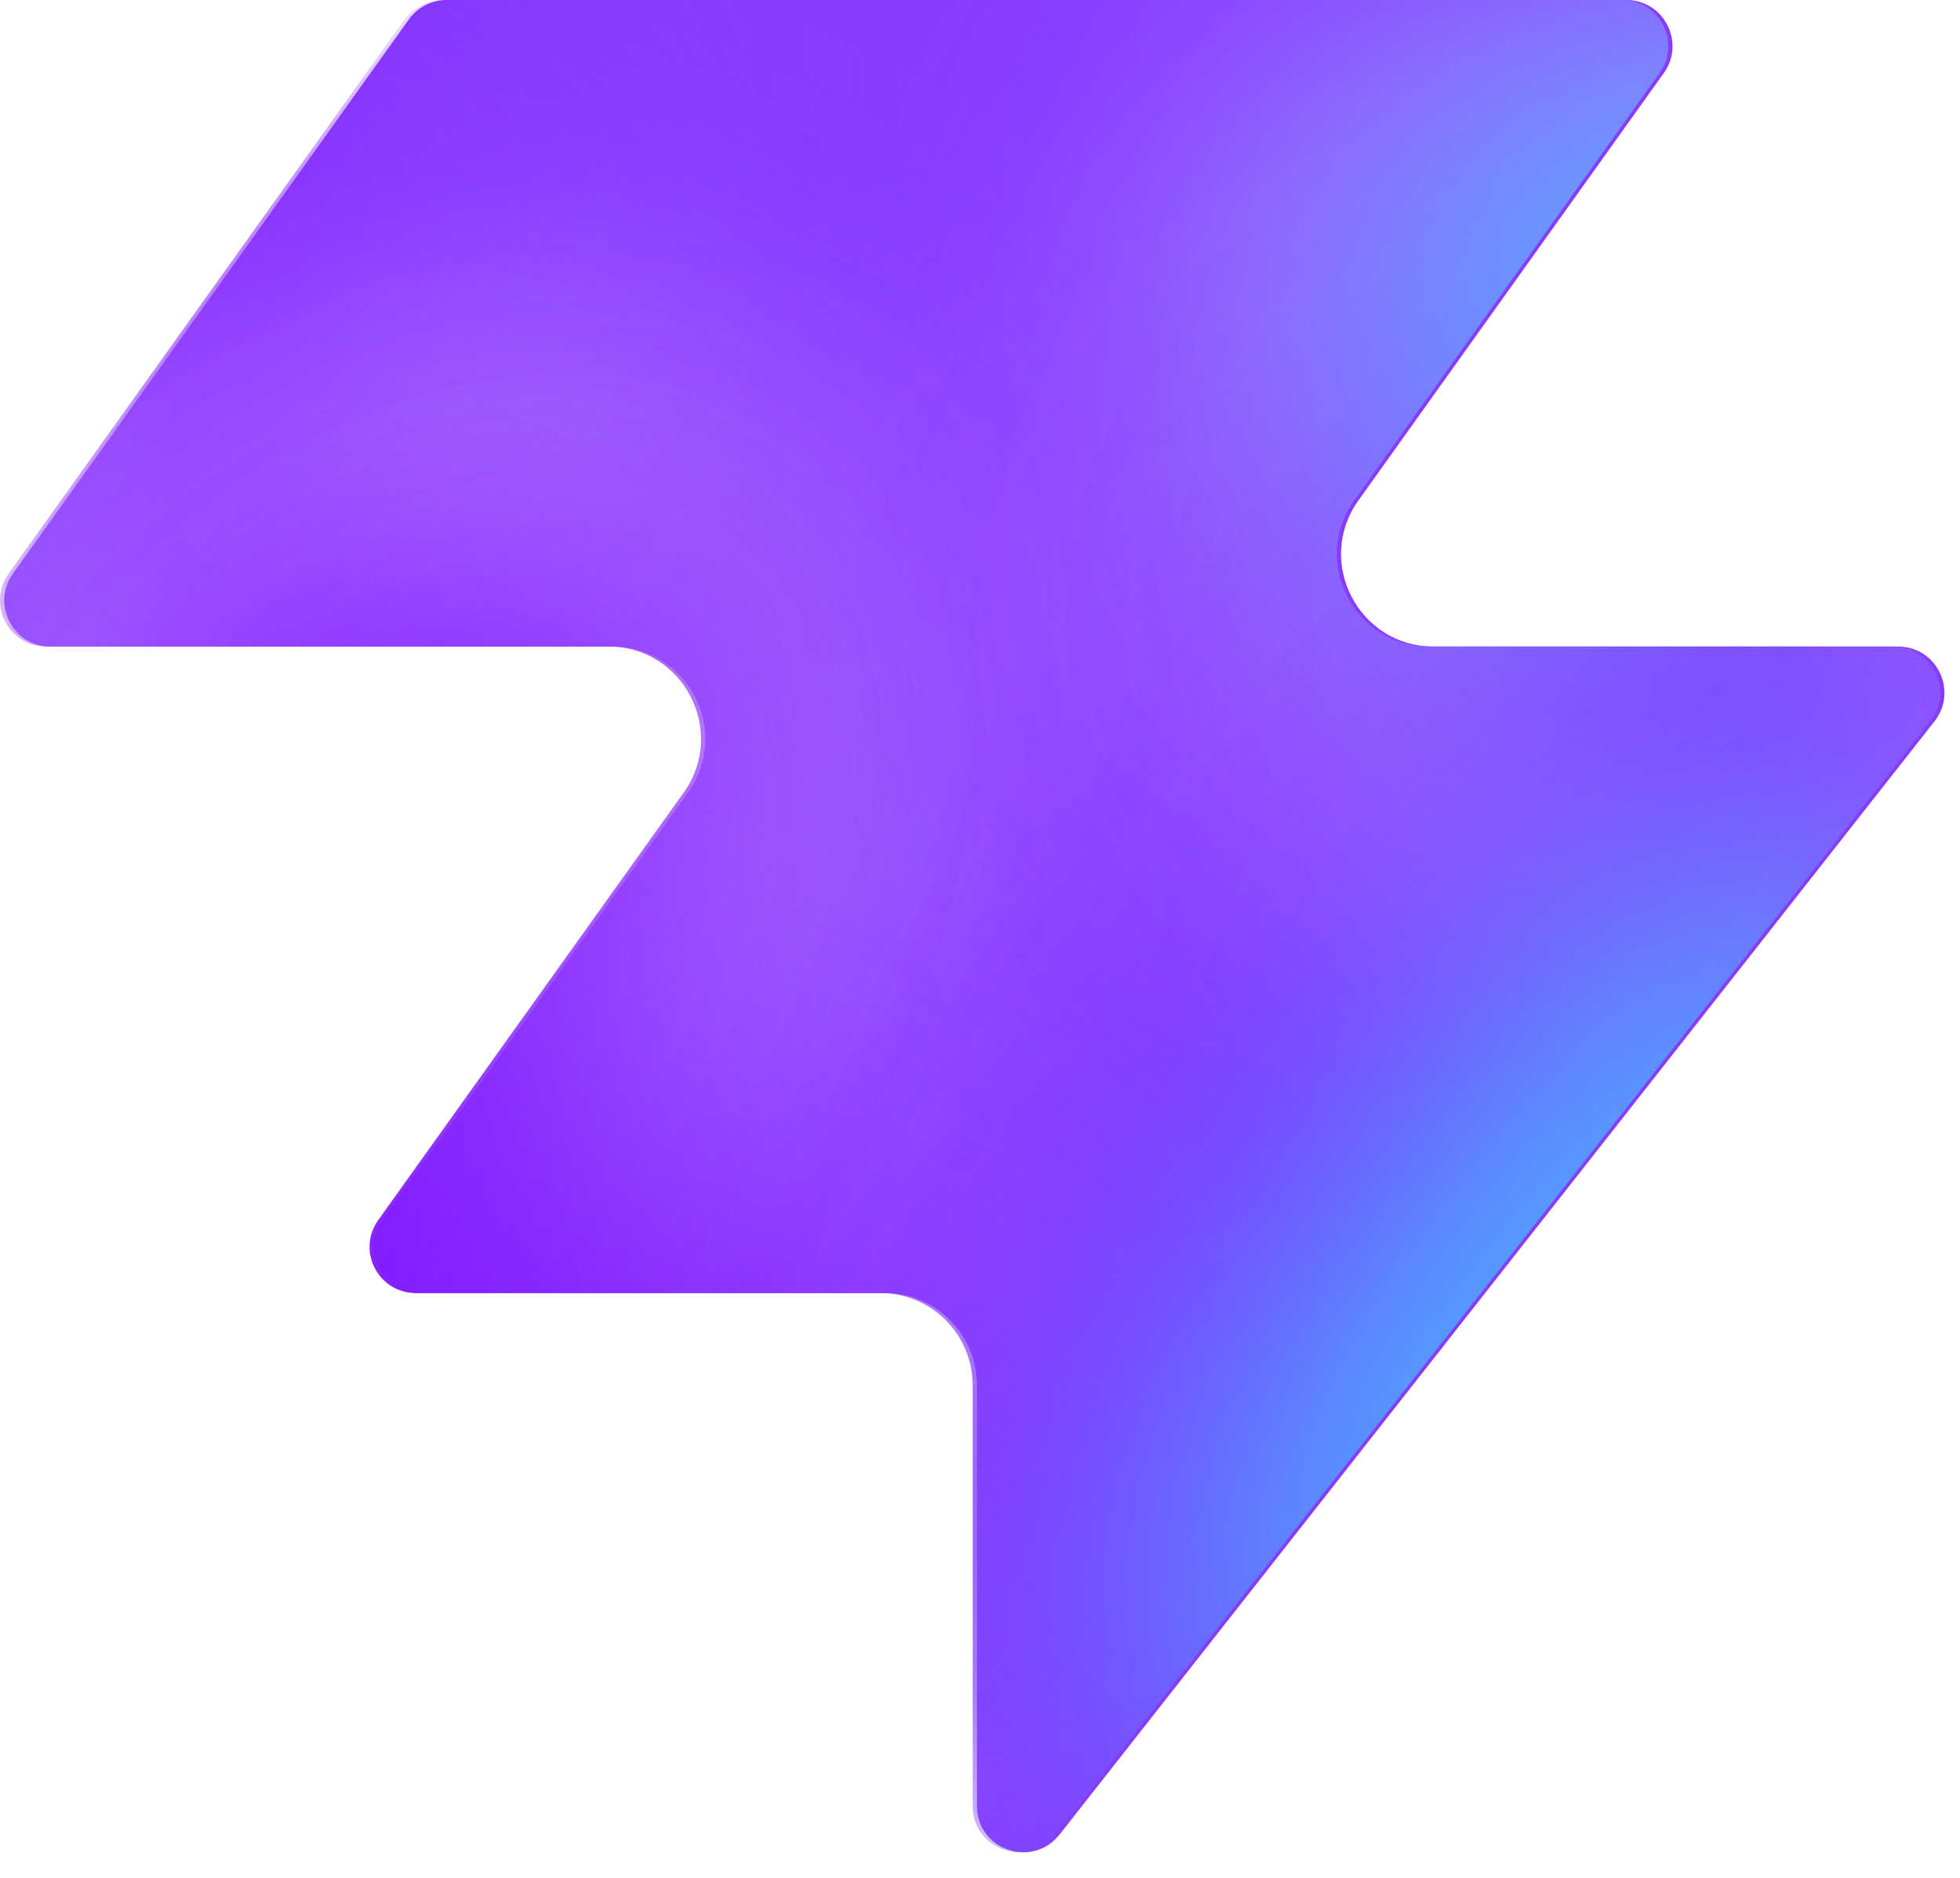
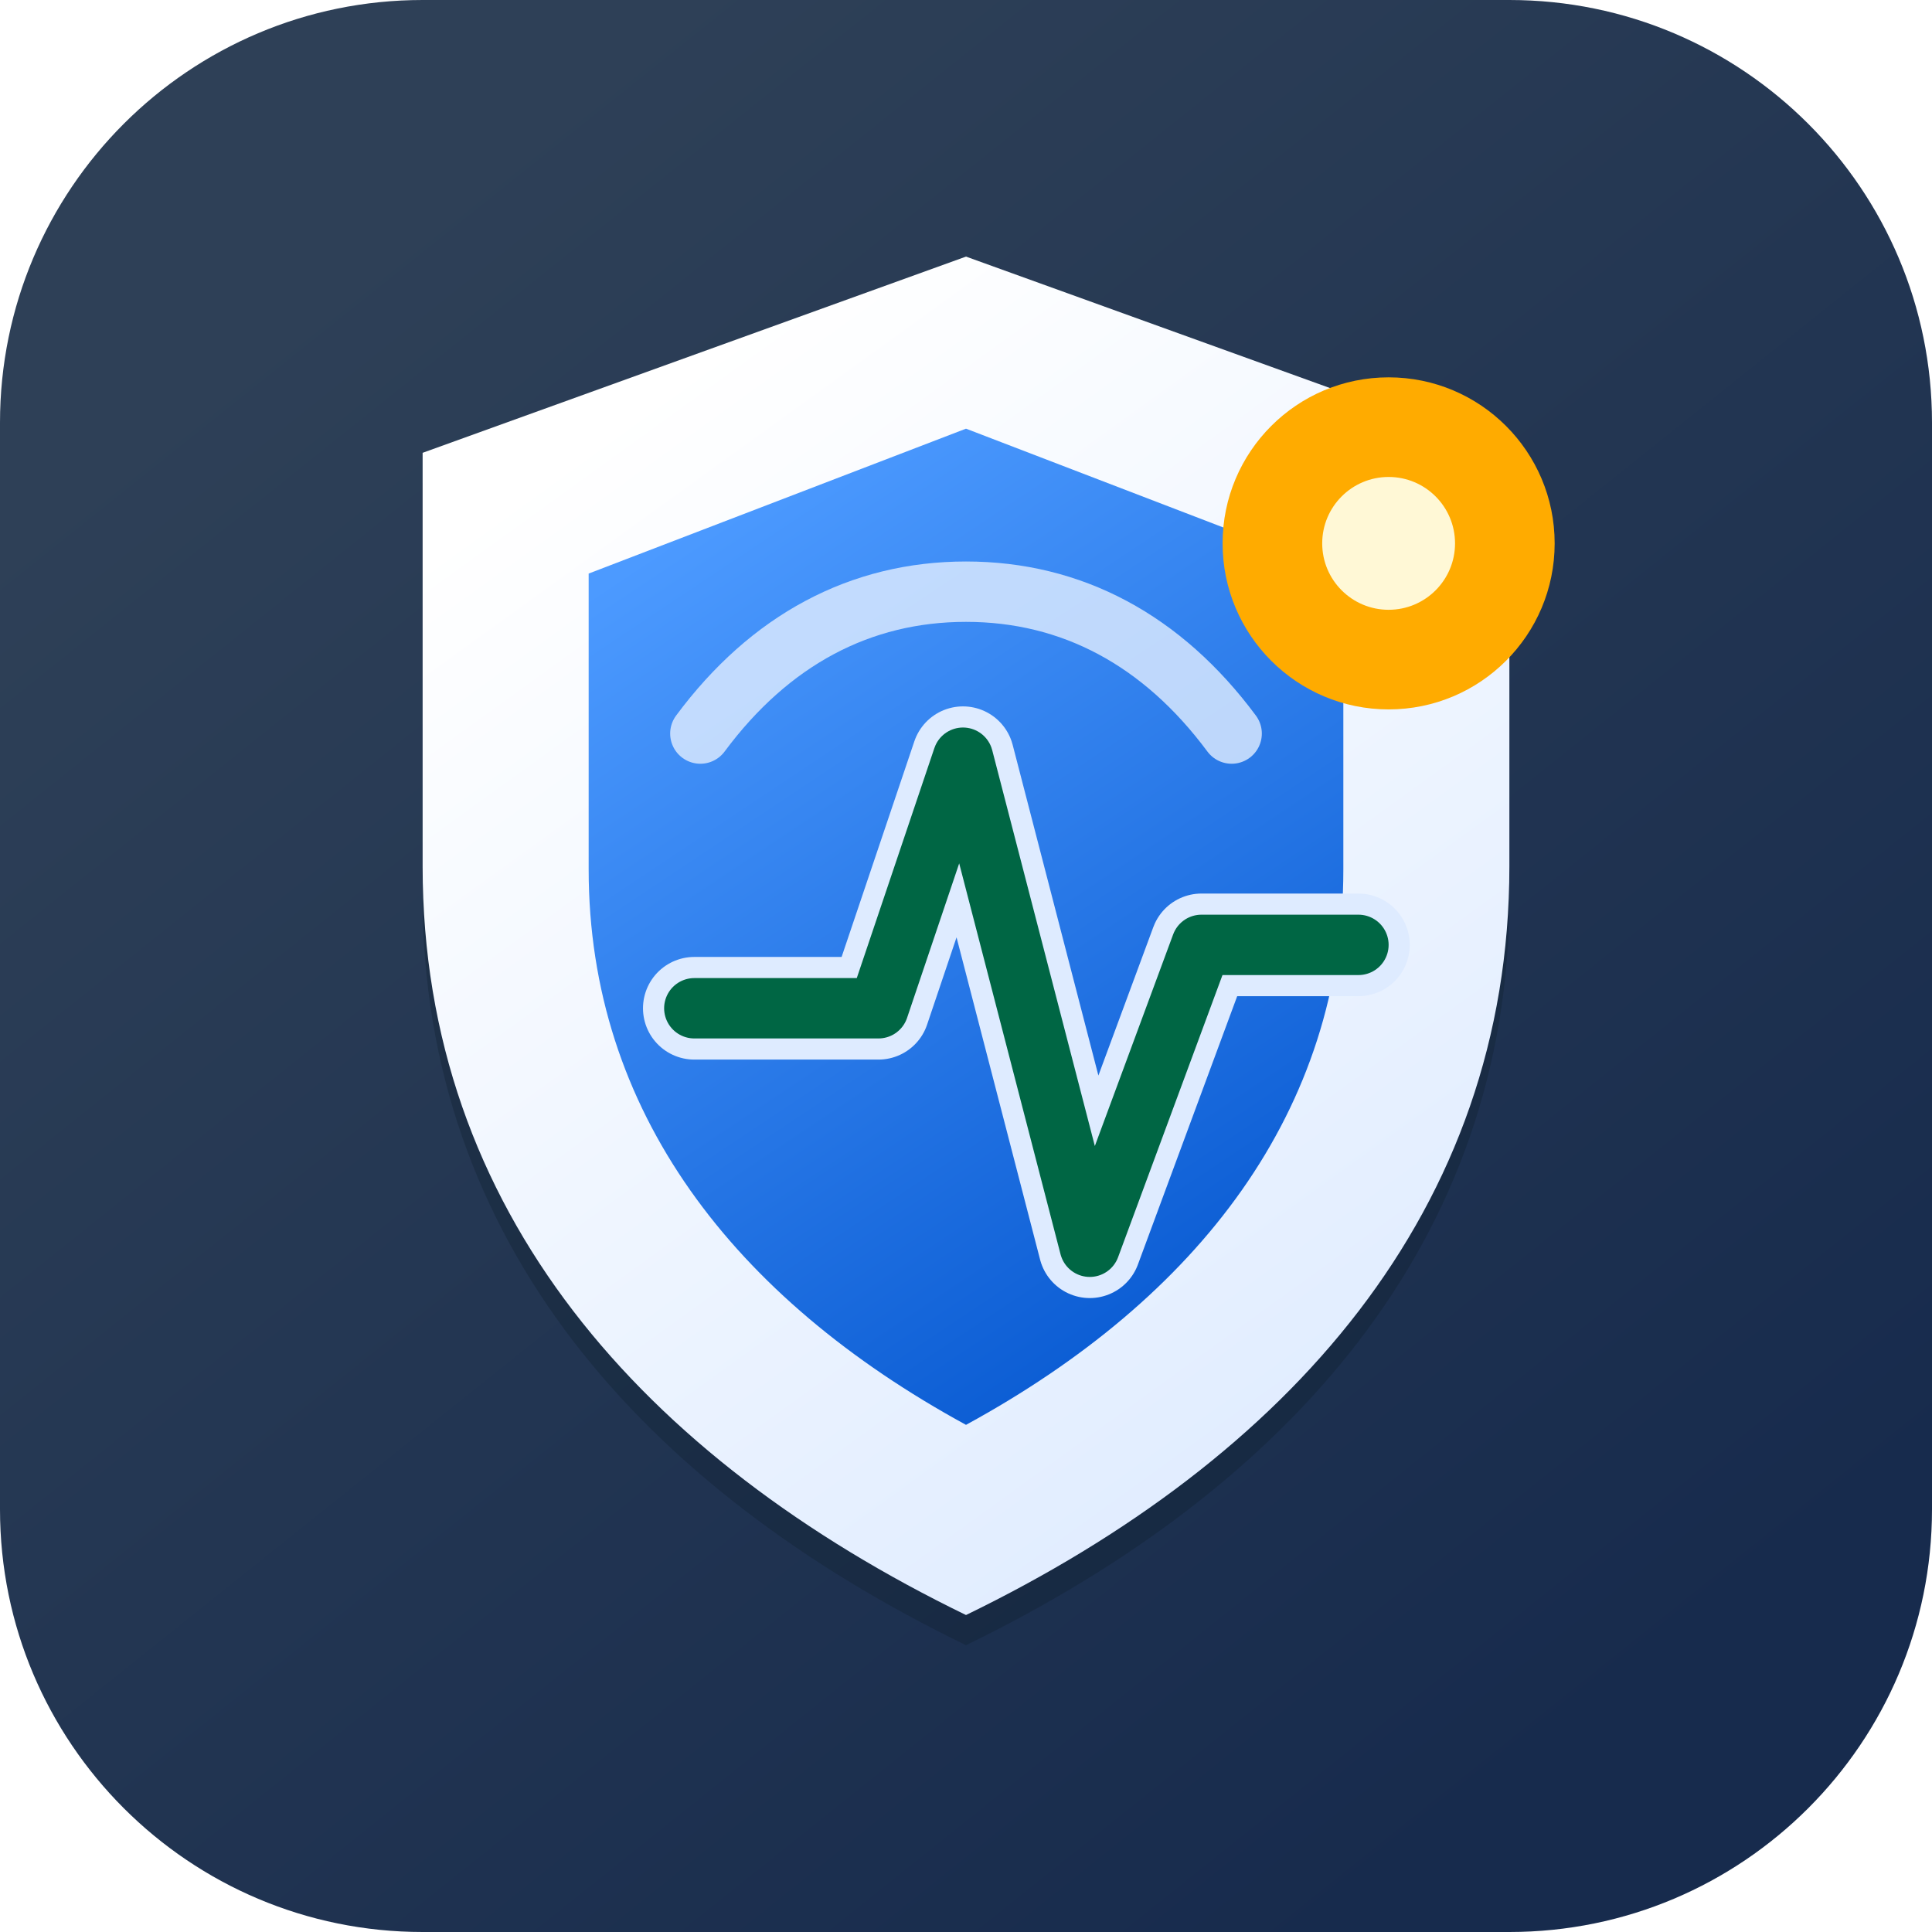
- <svg xmlns="http://www.w3.org/2000/svg" width="48" height="46" fill="none" viewBox="0 0 48 46">
-   <path fill="#863bff" d="M25.946 44.938c-.664.845-2.021.375-2.021-.698V33.937a2.26 2.26 0 0 0-2.262-2.262H10.287c-.92 0-1.456-1.04-.92-1.788l7.48-10.471c1.07-1.497 0-3.578-1.842-3.578H1.237c-.92 0-1.456-1.04-.92-1.788L10.013.474c.214-.297.556-.474.92-.474h28.894c.92 0 1.456 1.04.92 1.788l-7.48 10.471c-1.07 1.498 0 3.579 1.842 3.579h11.377c.943 0 1.473 1.088.89 1.83L25.947 44.94z" style="fill:#863bff;fill:color(display-p3 .525 .23 1);fill-opacity:1" />
-   <mask id="a" width="48" height="46" x="0" y="0" maskUnits="userSpaceOnUse" style="mask-type:alpha">
-     <path fill="#000" d="M25.842 44.938c-.664.844-2.021.375-2.021-.698V33.937a2.26 2.26 0 0 0-2.262-2.262H10.183c-.92 0-1.456-1.04-.92-1.788l7.48-10.471c1.07-1.498 0-3.579-1.842-3.579H1.133c-.92 0-1.456-1.04-.92-1.787L9.91.473c.214-.297.556-.474.92-.474h28.894c.92 0 1.456 1.04.92 1.788l-7.48 10.471c-1.07 1.498 0 3.578 1.842 3.578h11.377c.943 0 1.473 1.088.89 1.832L25.843 44.94z" style="fill:#000;fill-opacity:1" />
-   </mask>
-   <g mask="url(#a)">
-     <g filter="url(#b)">
-       <ellipse cx="5.508" cy="14.704" fill="#ede6ff" rx="5.508" ry="14.704" style="fill:#ede6ff;fill:color(display-p3 .927 .903 1);fill-opacity:1" transform="matrix(.00324 1 1 -.00324 -4.47 31.516)" />
-     </g>
-     <g filter="url(#c)">
-       <ellipse cx="10.399" cy="29.851" fill="#ede6ff" rx="10.399" ry="29.851" style="fill:#ede6ff;fill:color(display-p3 .927 .903 1);fill-opacity:1" transform="matrix(.00324 1 1 -.00324 -39.328 7.883)" />
-     </g>
-     <g filter="url(#d)">
-       <ellipse cx="5.508" cy="30.487" fill="#7e14ff" rx="5.508" ry="30.487" style="fill:#7e14ff;fill:color(display-p3 .492 .077 1);fill-opacity:1" transform="rotate(89.814 -25.913 -14.639)scale(1 -1)" />
-     </g>
-     <g filter="url(#e)">
-       <ellipse cx="5.508" cy="30.599" fill="#7e14ff" rx="5.508" ry="30.599" style="fill:#7e14ff;fill:color(display-p3 .492 .077 1);fill-opacity:1" transform="rotate(89.814 -32.644 -3.334)scale(1 -1)" />
-     </g>
-     <g filter="url(#f)">
-       <ellipse cx="5.508" cy="30.599" fill="#7e14ff" rx="5.508" ry="30.599" style="fill:#7e14ff;fill:color(display-p3 .492 .077 1);fill-opacity:1" transform="matrix(.00324 1 1 -.00324 -34.34 30.47)" />
-     </g>
-     <g filter="url(#g)">
-       <ellipse cx="14.072" cy="22.078" fill="#ede6ff" rx="14.072" ry="22.078" style="fill:#ede6ff;fill:color(display-p3 .927 .903 1);fill-opacity:1" transform="rotate(93.35 24.506 48.493)scale(-1 1)" />
-     </g>
-     <g filter="url(#h)">
-       <ellipse cx="3.47" cy="21.501" fill="#7e14ff" rx="3.47" ry="21.501" style="fill:#7e14ff;fill:color(display-p3 .492 .077 1);fill-opacity:1" transform="rotate(89.009 28.708 47.59)scale(-1 1)" />
-     </g>
-     <g filter="url(#i)">
-       <ellipse cx="3.47" cy="21.501" fill="#7e14ff" rx="3.47" ry="21.501" style="fill:#7e14ff;fill:color(display-p3 .492 .077 1);fill-opacity:1" transform="rotate(89.009 28.708 47.59)scale(-1 1)" />
-     </g>
-     <g filter="url(#j)">
-       <ellipse cx=".387" cy="8.972" fill="#7e14ff" rx="4.407" ry="29.108" style="fill:#7e14ff;fill:color(display-p3 .492 .077 1);fill-opacity:1" transform="rotate(39.51 .387 8.972)" />
-     </g>
-     <g filter="url(#k)">
-       <ellipse cx="47.523" cy="-6.092" fill="#7e14ff" rx="4.407" ry="29.108" style="fill:#7e14ff;fill:color(display-p3 .492 .077 1);fill-opacity:1" transform="rotate(37.892 47.523 -6.092)" />
-     </g>
-     <g filter="url(#l)">
-       <ellipse cx="41.412" cy="6.333" fill="#47bfff" rx="5.971" ry="9.665" style="fill:#47bfff;fill:color(display-p3 .28 .748 1);fill-opacity:1" transform="rotate(37.892 41.412 6.333)" />
-     </g>
-     <g filter="url(#m)">
-       <ellipse cx="-1.879" cy="38.332" fill="#7e14ff" rx="4.407" ry="29.108" style="fill:#7e14ff;fill:color(display-p3 .492 .077 1);fill-opacity:1" transform="rotate(37.892 -1.88 38.332)" />
-     </g>
-     <g filter="url(#n)">
-       <ellipse cx="-1.879" cy="38.332" fill="#7e14ff" rx="4.407" ry="29.108" style="fill:#7e14ff;fill:color(display-p3 .492 .077 1);fill-opacity:1" transform="rotate(37.892 -1.88 38.332)" />
-     </g>
-     <g filter="url(#o)">
-       <ellipse cx="35.651" cy="29.907" fill="#7e14ff" rx="4.407" ry="29.108" style="fill:#7e14ff;fill:color(display-p3 .492 .077 1);fill-opacity:1" transform="rotate(37.892 35.651 29.907)" />
-     </g>
-     <g filter="url(#p)">
-       <ellipse cx="38.418" cy="32.4" fill="#47bfff" rx="5.971" ry="15.297" style="fill:#47bfff;fill:color(display-p3 .28 .748 1);fill-opacity:1" transform="rotate(37.892 38.418 32.4)" />
-     </g>
-   </g>
+ <svg xmlns="http://www.w3.org/2000/svg" role="img" viewBox="0 0 64 64">
  <defs>
-     <filter id="b" width="60.045" height="41.654" x="-19.77" y="16.149" color-interpolation-filters="sRGB" filterUnits="userSpaceOnUse">
-       <feFlood flood-opacity="0" result="BackgroundImageFix" />
-       <feBlend in="SourceGraphic" in2="BackgroundImageFix" result="shape" />
-       <feGaussianBlur result="effect1_foregroundBlur_2002_17158" stdDeviation="7.659" />
-     </filter>
-     <filter id="c" width="90.34" height="51.437" x="-54.613" y="-7.533" color-interpolation-filters="sRGB" filterUnits="userSpaceOnUse">
-       <feFlood flood-opacity="0" result="BackgroundImageFix" />
-       <feBlend in="SourceGraphic" in2="BackgroundImageFix" result="shape" />
-       <feGaussianBlur result="effect1_foregroundBlur_2002_17158" stdDeviation="7.659" />
-     </filter>
-     <filter id="d" width="79.355" height="29.4" x="-49.64" y="2.03" color-interpolation-filters="sRGB" filterUnits="userSpaceOnUse">
-       <feFlood flood-opacity="0" result="BackgroundImageFix" />
-       <feBlend in="SourceGraphic" in2="BackgroundImageFix" result="shape" />
-       <feGaussianBlur result="effect1_foregroundBlur_2002_17158" stdDeviation="4.596" />
-     </filter>
-     <filter id="e" width="79.579" height="29.4" x="-45.045" y="20.029" color-interpolation-filters="sRGB" filterUnits="userSpaceOnUse">
-       <feFlood flood-opacity="0" result="BackgroundImageFix" />
-       <feBlend in="SourceGraphic" in2="BackgroundImageFix" result="shape" />
-       <feGaussianBlur result="effect1_foregroundBlur_2002_17158" stdDeviation="4.596" />
-     </filter>
-     <filter id="f" width="79.579" height="29.4" x="-43.513" y="21.178" color-interpolation-filters="sRGB" filterUnits="userSpaceOnUse">
-       <feFlood flood-opacity="0" result="BackgroundImageFix" />
-       <feBlend in="SourceGraphic" in2="BackgroundImageFix" result="shape" />
-       <feGaussianBlur result="effect1_foregroundBlur_2002_17158" stdDeviation="4.596" />
-     </filter>
-     <filter id="g" width="74.749" height="58.852" x="15.756" y="-17.901" color-interpolation-filters="sRGB" filterUnits="userSpaceOnUse">
-       <feFlood flood-opacity="0" result="BackgroundImageFix" />
-       <feBlend in="SourceGraphic" in2="BackgroundImageFix" result="shape" />
-       <feGaussianBlur result="effect1_foregroundBlur_2002_17158" stdDeviation="7.659" />
-     </filter>
-     <filter id="h" width="61.377" height="25.362" x="23.548" y="2.284" color-interpolation-filters="sRGB" filterUnits="userSpaceOnUse">
-       <feFlood flood-opacity="0" result="BackgroundImageFix" />
-       <feBlend in="SourceGraphic" in2="BackgroundImageFix" result="shape" />
-       <feGaussianBlur result="effect1_foregroundBlur_2002_17158" stdDeviation="4.596" />
-     </filter>
-     <filter id="i" width="61.377" height="25.362" x="23.548" y="2.284" color-interpolation-filters="sRGB" filterUnits="userSpaceOnUse">
-       <feFlood flood-opacity="0" result="BackgroundImageFix" />
-       <feBlend in="SourceGraphic" in2="BackgroundImageFix" result="shape" />
-       <feGaussianBlur result="effect1_foregroundBlur_2002_17158" stdDeviation="4.596" />
-     </filter>
-     <filter id="j" width="56.045" height="63.649" x="-27.636" y="-22.853" color-interpolation-filters="sRGB" filterUnits="userSpaceOnUse">
-       <feFlood flood-opacity="0" result="BackgroundImageFix" />
-       <feBlend in="SourceGraphic" in2="BackgroundImageFix" result="shape" />
-       <feGaussianBlur result="effect1_foregroundBlur_2002_17158" stdDeviation="4.596" />
-     </filter>
-     <filter id="k" width="54.814" height="64.646" x="20.116" y="-38.415" color-interpolation-filters="sRGB" filterUnits="userSpaceOnUse">
-       <feFlood flood-opacity="0" result="BackgroundImageFix" />
-       <feBlend in="SourceGraphic" in2="BackgroundImageFix" result="shape" />
-       <feGaussianBlur result="effect1_foregroundBlur_2002_17158" stdDeviation="4.596" />
-     </filter>
-     <filter id="l" width="33.541" height="35.313" x="24.641" y="-11.323" color-interpolation-filters="sRGB" filterUnits="userSpaceOnUse">
-       <feFlood flood-opacity="0" result="BackgroundImageFix" />
-       <feBlend in="SourceGraphic" in2="BackgroundImageFix" result="shape" />
-       <feGaussianBlur result="effect1_foregroundBlur_2002_17158" stdDeviation="4.596" />
-     </filter>
-     <filter id="m" width="54.814" height="64.646" x="-29.286" y="6.009" color-interpolation-filters="sRGB" filterUnits="userSpaceOnUse">
-       <feFlood flood-opacity="0" result="BackgroundImageFix" />
-       <feBlend in="SourceGraphic" in2="BackgroundImageFix" result="shape" />
-       <feGaussianBlur result="effect1_foregroundBlur_2002_17158" stdDeviation="4.596" />
-     </filter>
-     <filter id="n" width="54.814" height="64.646" x="-29.286" y="6.009" color-interpolation-filters="sRGB" filterUnits="userSpaceOnUse">
-       <feFlood flood-opacity="0" result="BackgroundImageFix" />
-       <feBlend in="SourceGraphic" in2="BackgroundImageFix" result="shape" />
-       <feGaussianBlur result="effect1_foregroundBlur_2002_17158" stdDeviation="4.596" />
-     </filter>
-     <filter id="o" width="54.814" height="64.646" x="8.244" y="-2.416" color-interpolation-filters="sRGB" filterUnits="userSpaceOnUse">
-       <feFlood flood-opacity="0" result="BackgroundImageFix" />
-       <feBlend in="SourceGraphic" in2="BackgroundImageFix" result="shape" />
-       <feGaussianBlur result="effect1_foregroundBlur_2002_17158" stdDeviation="4.596" />
-     </filter>
-     <filter id="p" width="39.409" height="43.623" x="18.713" y="10.588" color-interpolation-filters="sRGB" filterUnits="userSpaceOnUse">
-       <feFlood flood-opacity="0" result="BackgroundImageFix" />
-       <feBlend in="SourceGraphic" in2="BackgroundImageFix" result="shape" />
-       <feGaussianBlur result="effect1_foregroundBlur_2002_17158" stdDeviation="4.596" />
-     </filter>
+     <linearGradient id="sentinel-bg" x1="12" x2="52" y1="8" y2="58" gradientUnits="userSpaceOnUse">
+       <stop stop-color="#2e4057" />
+       <stop offset="1" stop-color="#172b4d" />
+     </linearGradient>
+     <linearGradient id="sentinel-shield" x1="20" x2="46" y1="14" y2="50" gradientUnits="userSpaceOnUse">
+       <stop stop-color="#ffffff" />
+       <stop offset="1" stop-color="#deebff" />
+     </linearGradient>
+     <linearGradient id="sentinel-core" x1="22" x2="42" y1="18" y2="48" gradientUnits="userSpaceOnUse">
+       <stop stop-color="#4c9aff" />
+       <stop offset="1" stop-color="#0052cc" />
+     </linearGradient>
  </defs>
+   <rect width="64" height="64" rx="14" fill="url(#sentinel-bg)" />
+   <path fill="#0f1f2f" d="M32 9.5 50 16v13.7c0 11.4-7.3 19.6-18 24.8-10.7-5.2-18-13.4-18-24.8V16z" opacity=".35" />
+   <path fill="url(#sentinel-shield)" d="M32 8.5 50 15v13.7c0 11.4-7.3 19.6-18 24.8-10.7-5.2-18-13.4-18-24.8V15z" />
+   <path fill="url(#sentinel-core)" d="M32 14.2 44.5 19v9.8c0 8-4.8 14.2-12.5 18.4-7.7-4.2-12.5-10.4-12.5-18.4V19z" />
+   <path fill="none" stroke="#deebff" stroke-linecap="round" stroke-linejoin="round" stroke-width="3.4" d="M23 33.4h6.1l2.8-8.3 4.2 16.2 3.7-10h5.2" />
+   <path fill="none" stroke="#006644" stroke-linecap="round" stroke-linejoin="round" stroke-width="2" d="M23 33.4h6.1l2.8-8.3 4.2 16.2 3.7-10h5.2" />
+   <path fill="none" stroke="#deebff" stroke-linecap="round" stroke-width="2" d="M23.2 24.3c2.3-3.1 5.3-4.7 8.8-4.7s6.5 1.6 8.8 4.7" opacity=".82" />
+   <circle cx="46" cy="18" r="5.5" fill="#ffab00" />
+   <circle cx="46" cy="18" r="2.2" fill="#fff8d6" />
</svg>
